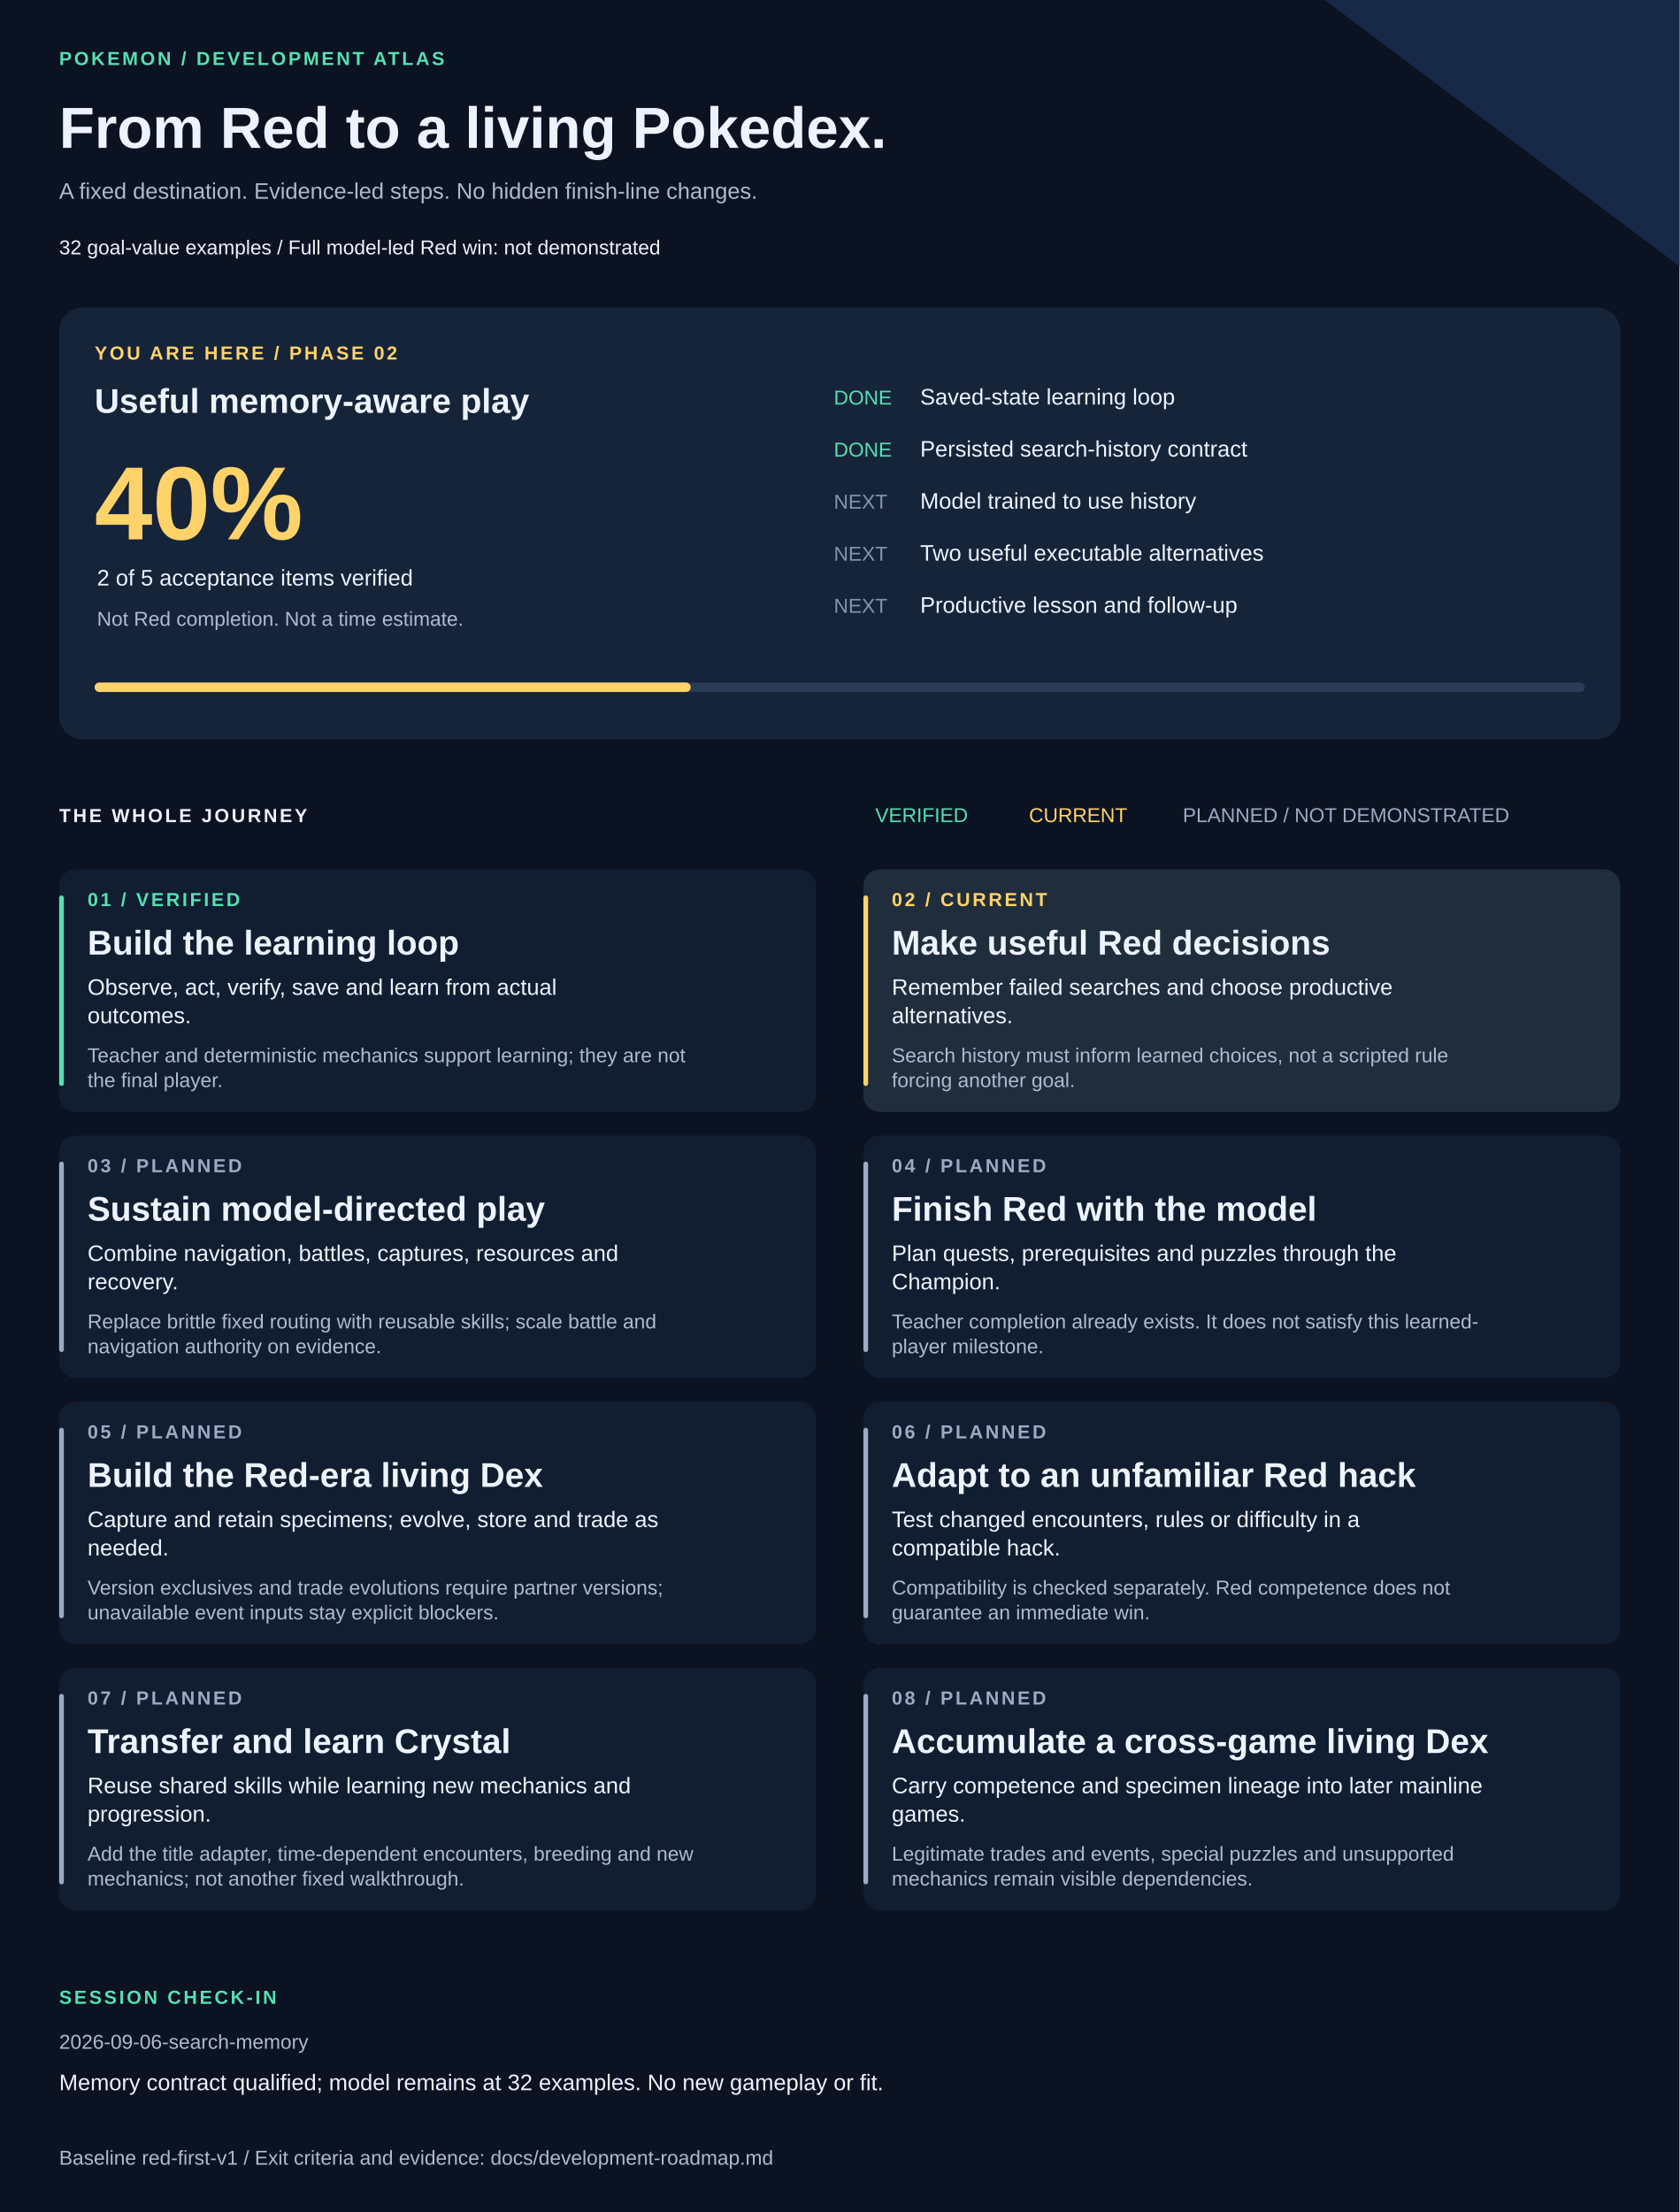
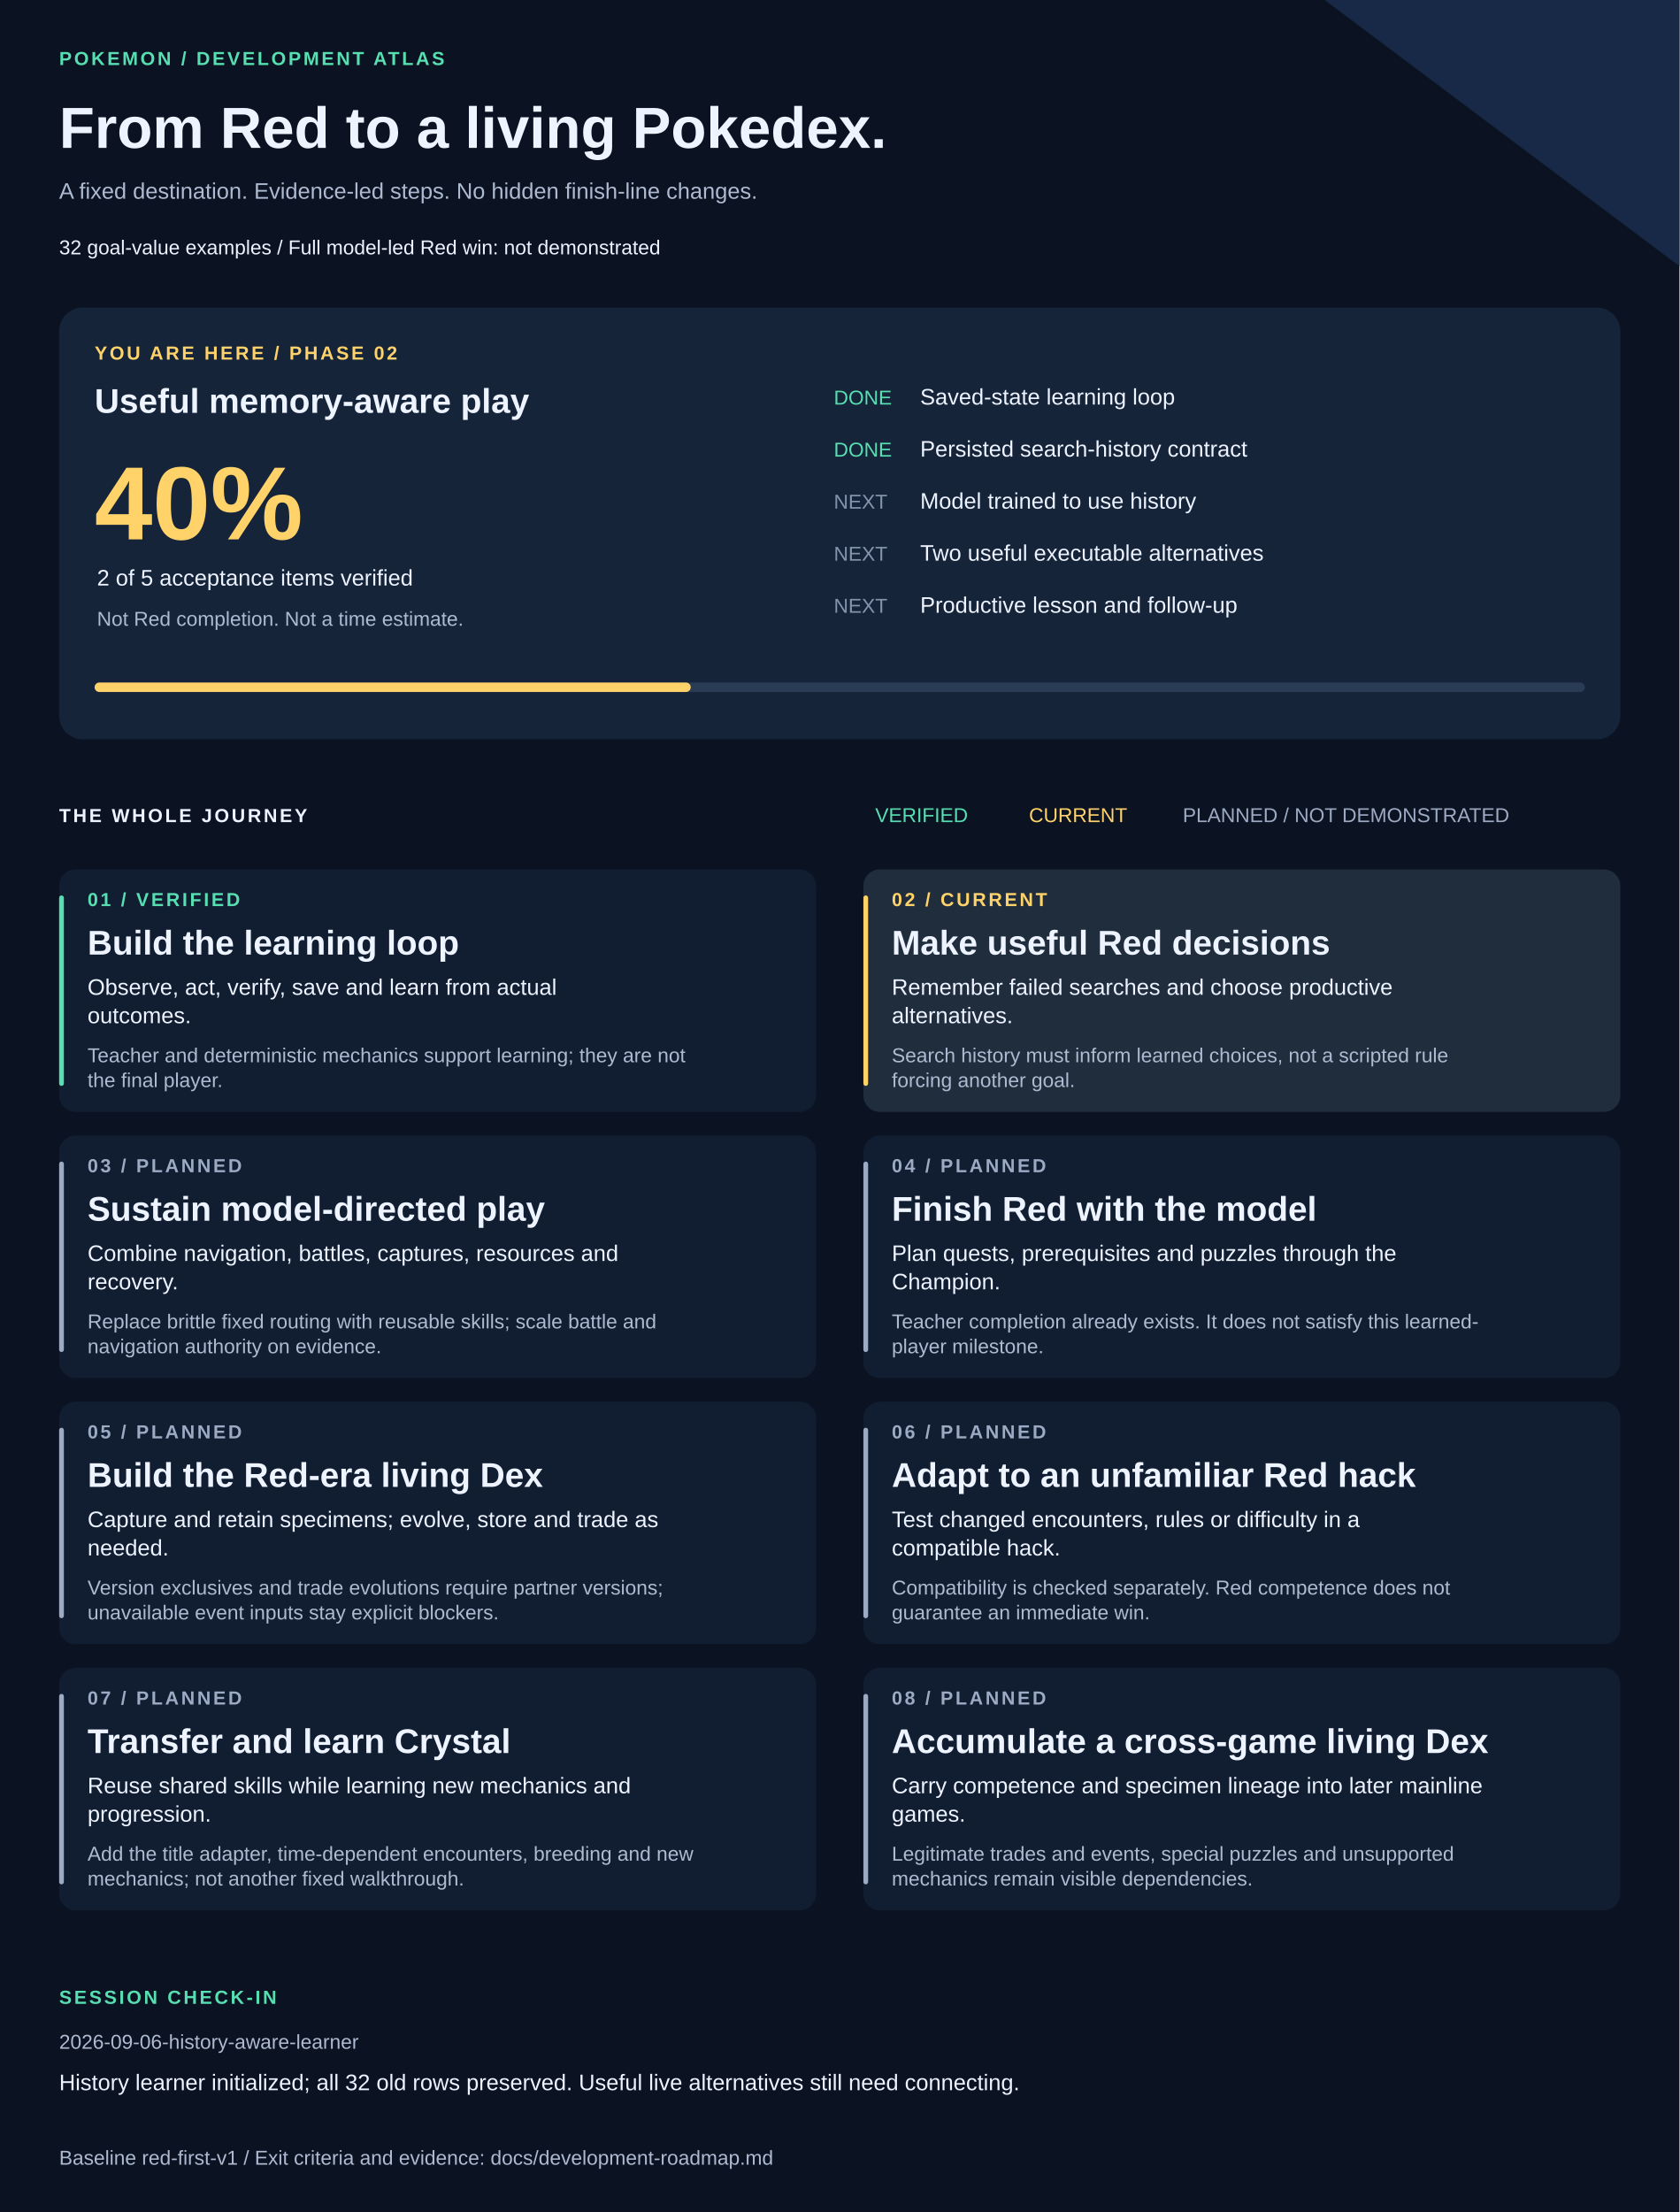
<svg xmlns="http://www.w3.org/2000/svg" width="1420" height="1870" viewBox="0 0 1420 1870" role="img" aria-labelledby="title description">
  <style>text{font-family:Arial,Helvetica,sans-serif;fill:#edf3ff}.muted{fill:#adbad1}.eyebrow{font-size:16px;letter-spacing:2px;font-weight:bold}.heading{font-size:29px;font-weight:bold}.body{font-size:19px}.small{font-size:17px}</style>
  <rect width="1420" height="1870" fill="#0b1221" />
  <path d="M1120 0H1420V225Z" fill="#172947" />
  <text x="50" y="55" class="eyebrow" style="fill:#57dfb1">POKEMON / DEVELOPMENT ATLAS</text>
  <text x="50" y="125" style="font-size:49px;font-weight:bold">From Red to a living Pokedex.</text>
  <text x="50" y="168" class="body muted">A fixed destination. Evidence-led steps. No hidden finish-line changes.</text>
  <text x="50" y="215" class="small">32 goal-value examples  /  Full model-led Red win: not demonstrated</text>
  <rect x="50" y="260" width="1320" height="365" rx="20" fill="#16243a" />
  <text x="80" y="304" class="eyebrow" style="fill:#ffd36a">YOU ARE HERE / PHASE 02</text>
  <text x="80" y="349" class="heading">Useful memory-aware play</text>
  <text x="80" y="456" style="font-size:88px;font-weight:bold;fill:#ffd36a">40%</text>
  <text x="82" y="495" class="body">2 of 5 acceptance items verified</text>
  <text x="82" y="529" class="small muted">Not Red completion. Not a time estimate.</text>
  <text x="705" y="342" class="small" style="fill:#57dfb1">DONE</text>
  <text x="778" y="342" class="body">Saved-state learning loop</text>
  <text x="705" y="386" class="small" style="fill:#57dfb1">DONE</text>
  <text x="778" y="386" class="body">Persisted search-history contract</text>
  <text x="705" y="430" class="small" style="fill:#8594ad">NEXT</text>
  <text x="778" y="430" class="body">Model trained to use history</text>
  <text x="705" y="474" class="small" style="fill:#8594ad">NEXT</text>
  <text x="778" y="474" class="body">Two useful executable alternatives</text>
  <text x="705" y="518" class="small" style="fill:#8594ad">NEXT</text>
  <text x="778" y="518" class="body">Productive lesson and follow-up</text>
  <rect x="80" y="577" width="1260" height="8" rx="4" fill="#293b55" />
  <rect x="80" y="577" width="504" height="8" rx="4" fill="#ffd36a" />
  <text x="50" y="695" class="eyebrow">THE WHOLE JOURNEY</text>
  <text x="740" y="695" class="small" style="fill:#57dfb1">VERIFIED</text>
  <text x="870" y="695" class="small" style="fill:#ffd36a">CURRENT</text>
  <text x="1000" y="695" class="small" style="fill:#9daac4">PLANNED / NOT DEMONSTRATED</text>
  <rect x="50" y="735" width="640" height="205" rx="14" fill="#111e31" />
  <rect x="50" y="757" width="4" height="161" rx="2" fill="#57dfb1" />
  <text x="74" y="766" class="eyebrow" style="fill:#57dfb1">01 / VERIFIED</text>
  <text x="74" y="807" class="heading">Build the learning loop</text>
  <text x="74" y="841" class="body">Observe, act, verify, save and learn from actual</text>
  <text x="74" y="865" class="body">outcomes.</text>
  <text x="74" y="898" class="small muted">Teacher and deterministic mechanics support learning; they are not</text>
  <text x="74" y="919" class="small muted">the final player.</text>
  <rect x="730" y="735" width="640" height="205" rx="14" fill="#202d3d" />
  <rect x="730" y="757" width="4" height="161" rx="2" fill="#ffd36a" />
  <text x="754" y="766" class="eyebrow" style="fill:#ffd36a">02 / CURRENT</text>
  <text x="754" y="807" class="heading">Make useful Red decisions</text>
  <text x="754" y="841" class="body">Remember failed searches and choose productive</text>
  <text x="754" y="865" class="body">alternatives.</text>
  <text x="754" y="898" class="small muted">Search history must inform learned choices, not a scripted rule</text>
  <text x="754" y="919" class="small muted">forcing another goal.</text>
  <rect x="50" y="960" width="640" height="205" rx="14" fill="#111e31" />
  <rect x="50" y="982" width="4" height="161" rx="2" fill="#9daac4" />
  <text x="74" y="991" class="eyebrow" style="fill:#9daac4">03 / PLANNED</text>
  <text x="74" y="1032" class="heading">Sustain model-directed play</text>
  <text x="74" y="1066" class="body">Combine navigation, battles, captures, resources and</text>
  <text x="74" y="1090" class="body">recovery.</text>
  <text x="74" y="1123" class="small muted">Replace brittle fixed routing with reusable skills; scale battle and</text>
  <text x="74" y="1144" class="small muted">navigation authority on evidence.</text>
  <rect x="730" y="960" width="640" height="205" rx="14" fill="#111e31" />
  <rect x="730" y="982" width="4" height="161" rx="2" fill="#9daac4" />
  <text x="754" y="991" class="eyebrow" style="fill:#9daac4">04 / PLANNED</text>
  <text x="754" y="1032" class="heading">Finish Red with the model</text>
  <text x="754" y="1066" class="body">Plan quests, prerequisites and puzzles through the</text>
  <text x="754" y="1090" class="body">Champion.</text>
  <text x="754" y="1123" class="small muted">Teacher completion already exists. It does not satisfy this learned-</text>
  <text x="754" y="1144" class="small muted">player milestone.</text>
  <rect x="50" y="1185" width="640" height="205" rx="14" fill="#111e31" />
  <rect x="50" y="1207" width="4" height="161" rx="2" fill="#9daac4" />
  <text x="74" y="1216" class="eyebrow" style="fill:#9daac4">05 / PLANNED</text>
  <text x="74" y="1257" class="heading">Build the Red-era living Dex</text>
  <text x="74" y="1291" class="body">Capture and retain specimens; evolve, store and trade as</text>
  <text x="74" y="1315" class="body">needed.</text>
  <text x="74" y="1348" class="small muted">Version exclusives and trade evolutions require partner versions;</text>
  <text x="74" y="1369" class="small muted">unavailable event inputs stay explicit blockers.</text>
  <rect x="730" y="1185" width="640" height="205" rx="14" fill="#111e31" />
  <rect x="730" y="1207" width="4" height="161" rx="2" fill="#9daac4" />
  <text x="754" y="1216" class="eyebrow" style="fill:#9daac4">06 / PLANNED</text>
  <text x="754" y="1257" class="heading">Adapt to an unfamiliar Red hack</text>
  <text x="754" y="1291" class="body">Test changed encounters, rules or difficulty in a</text>
  <text x="754" y="1315" class="body">compatible hack.</text>
  <text x="754" y="1348" class="small muted">Compatibility is checked separately. Red competence does not</text>
  <text x="754" y="1369" class="small muted">guarantee an immediate win.</text>
  <rect x="50" y="1410" width="640" height="205" rx="14" fill="#111e31" />
  <rect x="50" y="1432" width="4" height="161" rx="2" fill="#9daac4" />
  <text x="74" y="1441" class="eyebrow" style="fill:#9daac4">07 / PLANNED</text>
  <text x="74" y="1482" class="heading">Transfer and learn Crystal</text>
  <text x="74" y="1516" class="body">Reuse shared skills while learning new mechanics and</text>
  <text x="74" y="1540" class="body">progression.</text>
  <text x="74" y="1573" class="small muted">Add the title adapter, time-dependent encounters, breeding and new</text>
  <text x="74" y="1594" class="small muted">mechanics; not another fixed walkthrough.</text>
  <rect x="730" y="1410" width="640" height="205" rx="14" fill="#111e31" />
  <rect x="730" y="1432" width="4" height="161" rx="2" fill="#9daac4" />
  <text x="754" y="1441" class="eyebrow" style="fill:#9daac4">08 / PLANNED</text>
  <text x="754" y="1482" class="heading">Accumulate a cross-game living Dex</text>
  <text x="754" y="1516" class="body">Carry competence and specimen lineage into later mainline</text>
  <text x="754" y="1540" class="body">games.</text>
  <text x="754" y="1573" class="small muted">Legitimate trades and events, special puzzles and unsupported</text>
  <text x="754" y="1594" class="small muted">mechanics remain visible dependencies.</text>
  <text x="50" y="1694" class="eyebrow" style="fill:#57dfb1">SESSION CHECK-IN</text>
-   <text x="50" y="1732" class="small muted">2026-09-06-search-memory</text>
-   <text x="50" y="1767" class="body">Memory contract qualified; model remains at 32 examples. No new gameplay or fit.</text>
+   <text x="50" y="1732" class="small muted">2026-09-06-history-aware-learner</text>
+   <text x="50" y="1767" class="body">History learner initialized; all 32 old rows preserved. Useful live alternatives still need connecting.</text>
  <text x="50" y="1830" class="small muted">Baseline red-first-v1 / Exit criteria and evidence: docs/development-roadmap.md</text>
</svg>
